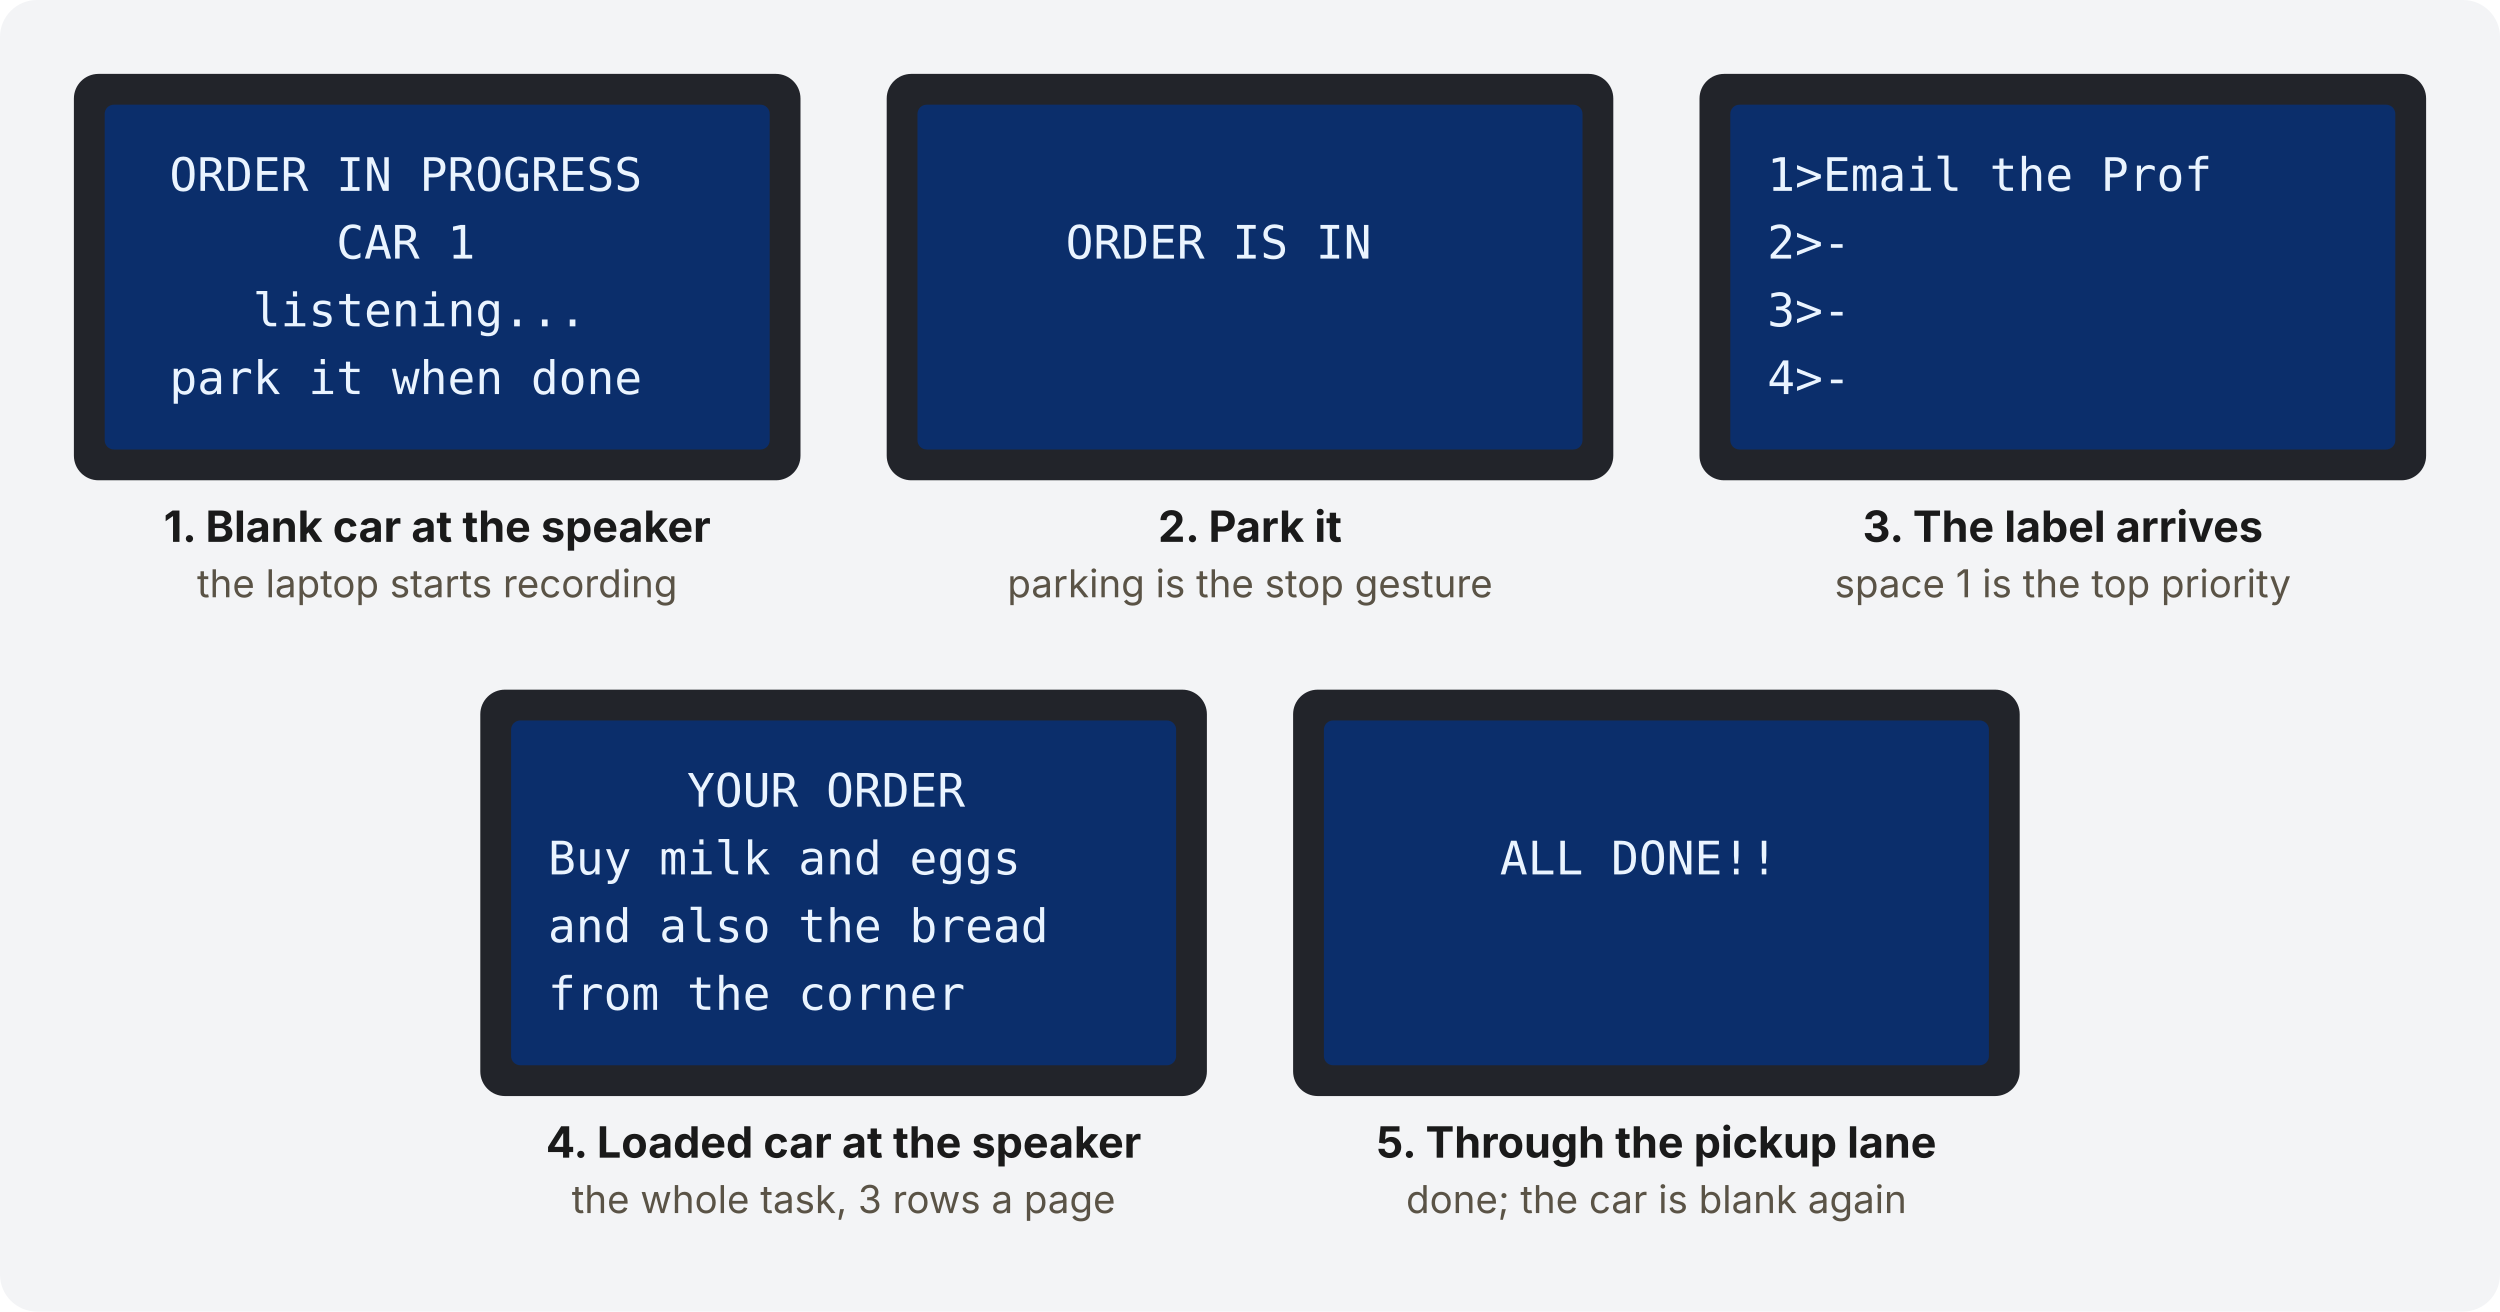
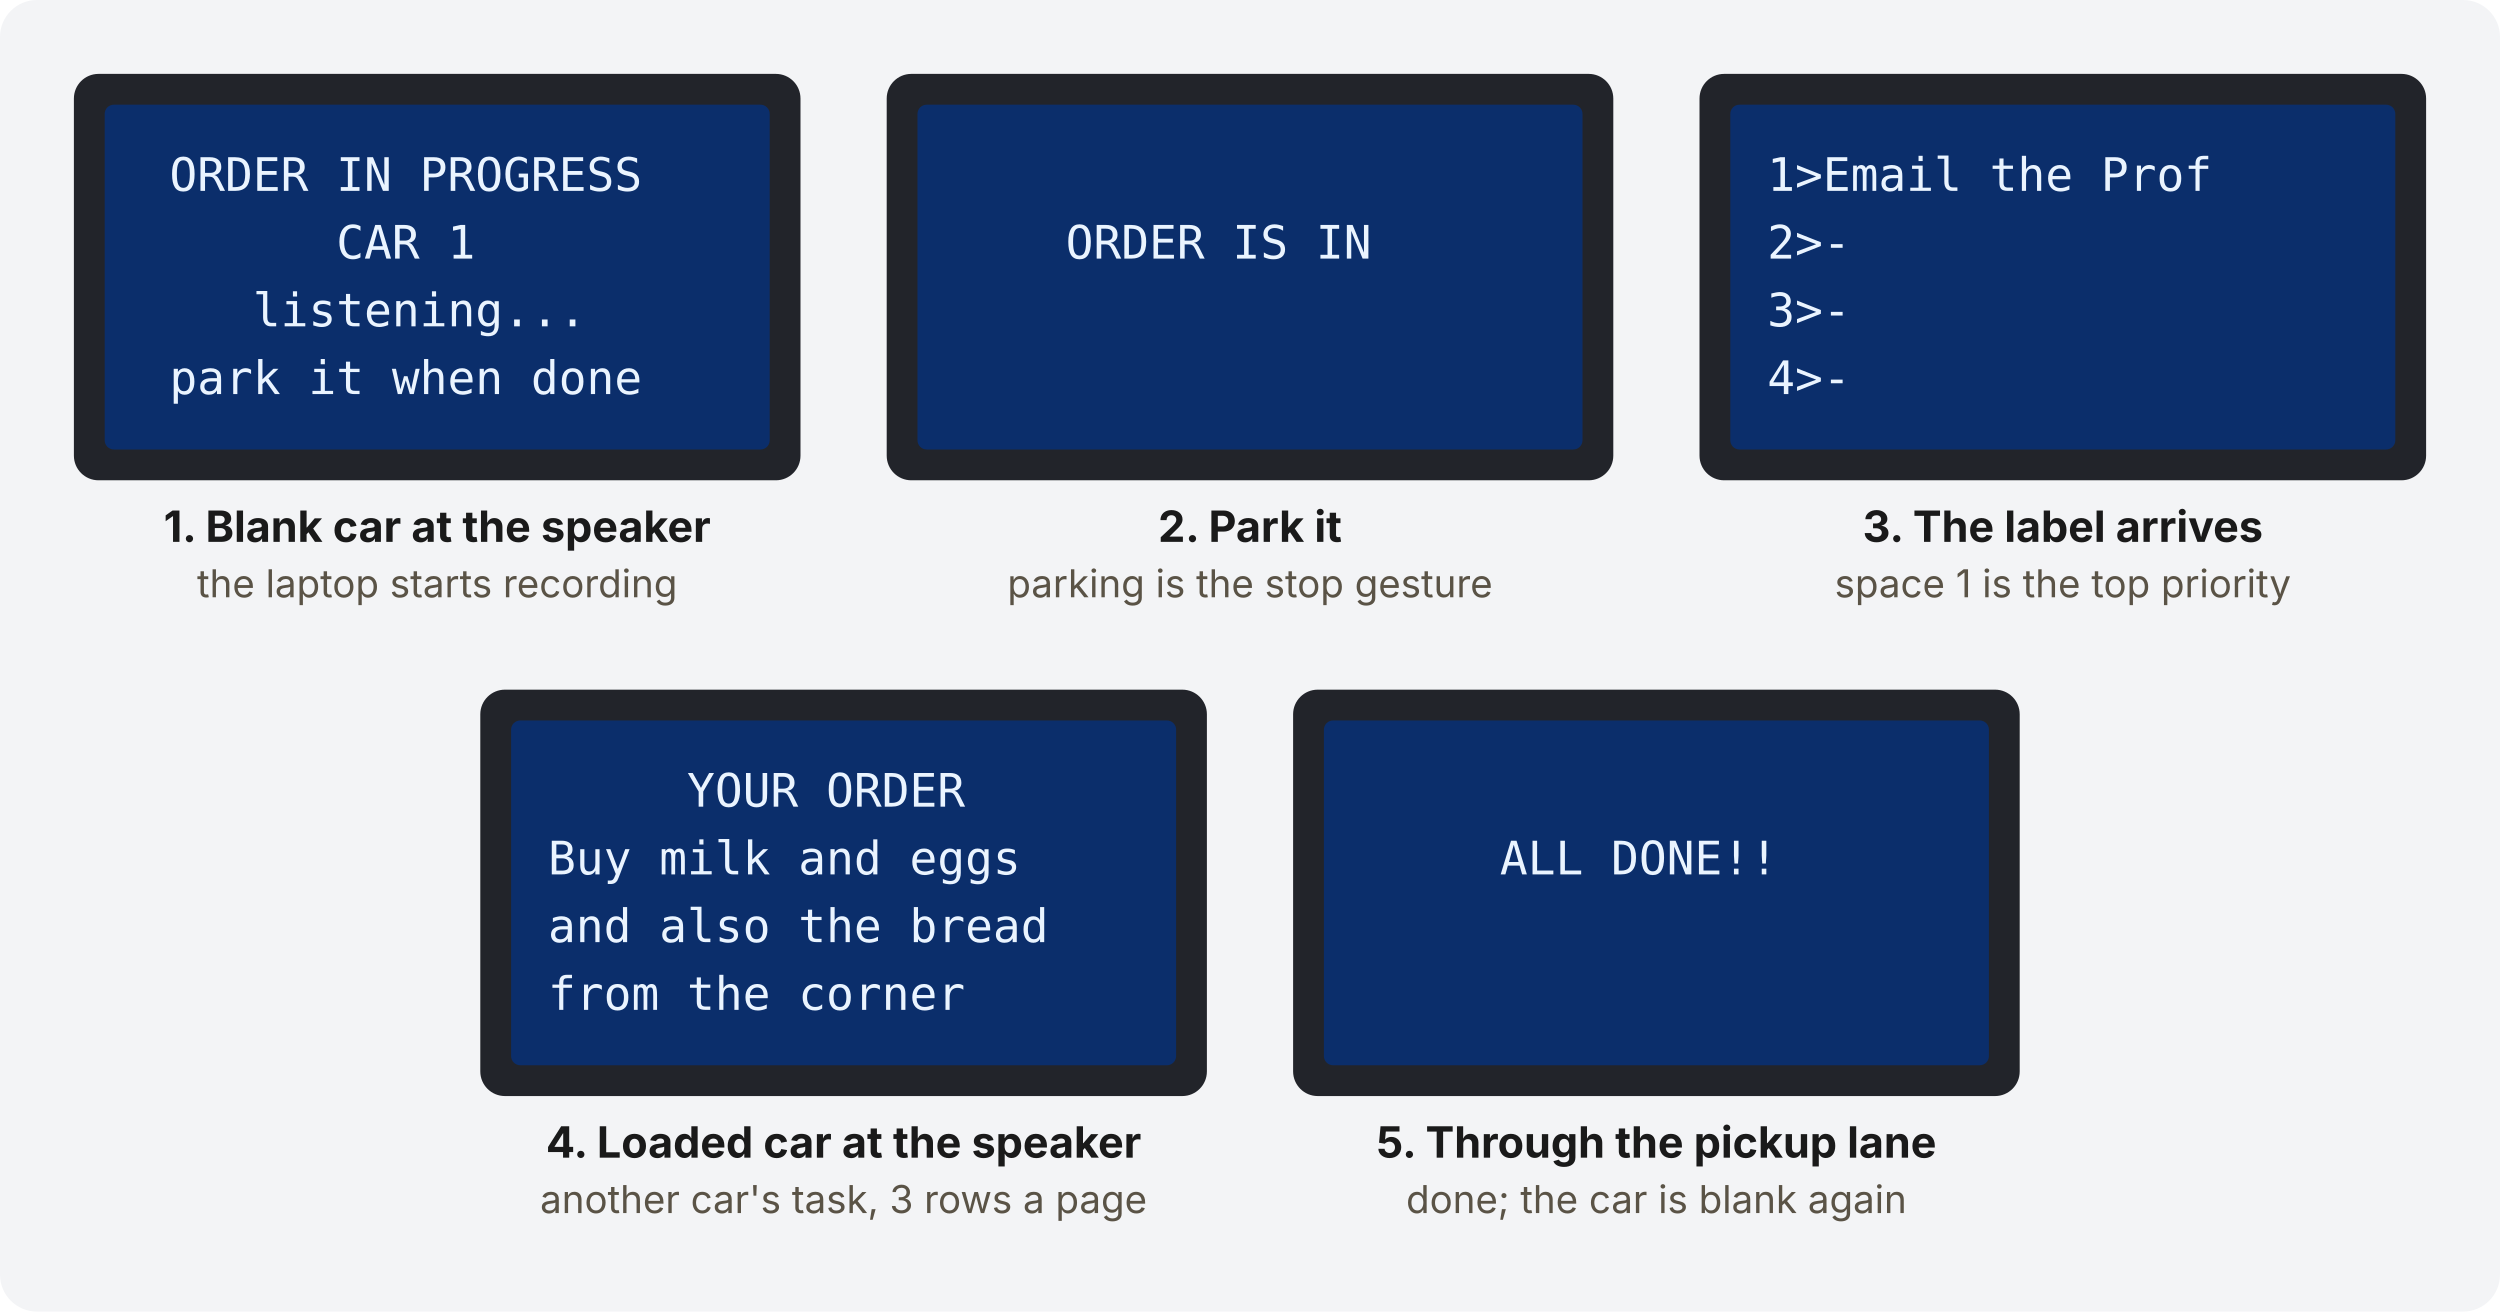
<svg xmlns="http://www.w3.org/2000/svg" width="812" height="426" viewBox="0 0 812 426">
  <style>
    text { font-family: 'Space Mono', Menlo, Consolas, 'DejaVu Sans Mono', monospace; font-size: 15px; fill: #EAF4FF; }
    text.cap { font-family: Inter, -apple-system, 'Segoe UI', Helvetica, Arial, sans-serif; font-size: 14px; font-weight: 700; fill: #1A1A1A; text-anchor: middle; }
    text.sub { font-family: Inter, -apple-system, 'Segoe UI', Helvetica, Arial, sans-serif; font-size: 12.5px; fill: #5A5346; text-anchor: middle; }
  </style>
  <rect width="100%" height="100%" rx="12" fill="#F3F4F6" />
  <rect x="24" y="24" width="236" height="132" rx="8" fill="#22242A" />
  <rect x="34" y="34" width="216" height="112" rx="3" fill="#0B2E6B" />
  <text x="46" y="62" textLength="192" lengthAdjust="spacing" xml:space="preserve"> ORDER IN PROGRESS  </text>
  <text x="46" y="84" textLength="192" lengthAdjust="spacing" xml:space="preserve">       CAR 1        </text>
  <text x="46" y="106" textLength="192" lengthAdjust="spacing" xml:space="preserve">    listening...    </text>
  <text x="46" y="128" textLength="192" lengthAdjust="spacing" xml:space="preserve"> park it when done  </text>
  <text x="142" y="176" class="cap">1. Blank car at the speaker</text>
  <text x="142" y="194" class="sub">the laptop starts recording</text>
  <rect x="288" y="24" width="236" height="132" rx="8" fill="#22242A" />
  <rect x="298" y="34" width="216" height="112" rx="3" fill="#0B2E6B" />
  <text x="310" y="62" textLength="192" lengthAdjust="spacing" xml:space="preserve">                    </text>
  <text x="310" y="84" textLength="192" lengthAdjust="spacing" xml:space="preserve">    ORDER IS IN     </text>
  <text x="310" y="106" textLength="192" lengthAdjust="spacing" xml:space="preserve">                    </text>
  <text x="310" y="128" textLength="192" lengthAdjust="spacing" xml:space="preserve">                    </text>
  <text x="406" y="176" class="cap">2. Park it</text>
  <text x="406" y="194" class="sub">parking is the stop gesture</text>
  <rect x="552" y="24" width="236" height="132" rx="8" fill="#22242A" />
  <rect x="562" y="34" width="216" height="112" rx="3" fill="#0B2E6B" />
  <text x="574" y="62" textLength="192" lengthAdjust="spacing" xml:space="preserve">1&gt;Email the Prof    </text>
  <text x="574" y="84" textLength="192" lengthAdjust="spacing" xml:space="preserve">2&gt;-                 </text>
  <text x="574" y="106" textLength="192" lengthAdjust="spacing" xml:space="preserve">3&gt;-                 </text>
  <text x="574" y="128" textLength="192" lengthAdjust="spacing" xml:space="preserve">4&gt;-                 </text>
  <text x="670" y="176" class="cap">3. The label arrives</text>
  <text x="670" y="194" class="sub">space 1 is the top priority</text>
  <rect x="156" y="224" width="236" height="132" rx="8" fill="#22242A" />
  <rect x="166" y="234" width="216" height="112" rx="3" fill="#0B2E6B" />
  <text x="178" y="262" textLength="192" lengthAdjust="spacing" xml:space="preserve">     YOUR ORDER     </text>
  <text x="178" y="284" textLength="192" lengthAdjust="spacing" xml:space="preserve">Buy milk and eggs   </text>
  <text x="178" y="306" textLength="192" lengthAdjust="spacing" xml:space="preserve">and also the bread  </text>
  <text x="178" y="328" textLength="192" lengthAdjust="spacing" xml:space="preserve">from the corner     </text>
  <text x="274" y="376" class="cap">4. Loaded car at the speaker</text>
-   <text x="274" y="394" class="sub">the whole task, 3 rows a page</text>
+   <text x="274" y="394" class="sub">another car's task, 3 rows a page</text>
  <rect x="420" y="224" width="236" height="132" rx="8" fill="#22242A" />
  <rect x="430" y="234" width="216" height="112" rx="3" fill="#0B2E6B" />
  <text x="442" y="262" textLength="192" lengthAdjust="spacing" xml:space="preserve">                    </text>
  <text x="442" y="284" textLength="192" lengthAdjust="spacing" xml:space="preserve">     ALL DONE!!     </text>
  <text x="442" y="306" textLength="192" lengthAdjust="spacing" xml:space="preserve">                    </text>
  <text x="442" y="328" textLength="192" lengthAdjust="spacing" xml:space="preserve">                    </text>
  <text x="538" y="376" class="cap">5. Through the pickup lane</text>
  <text x="538" y="394" class="sub">done; the car is blank again</text>
</svg>
